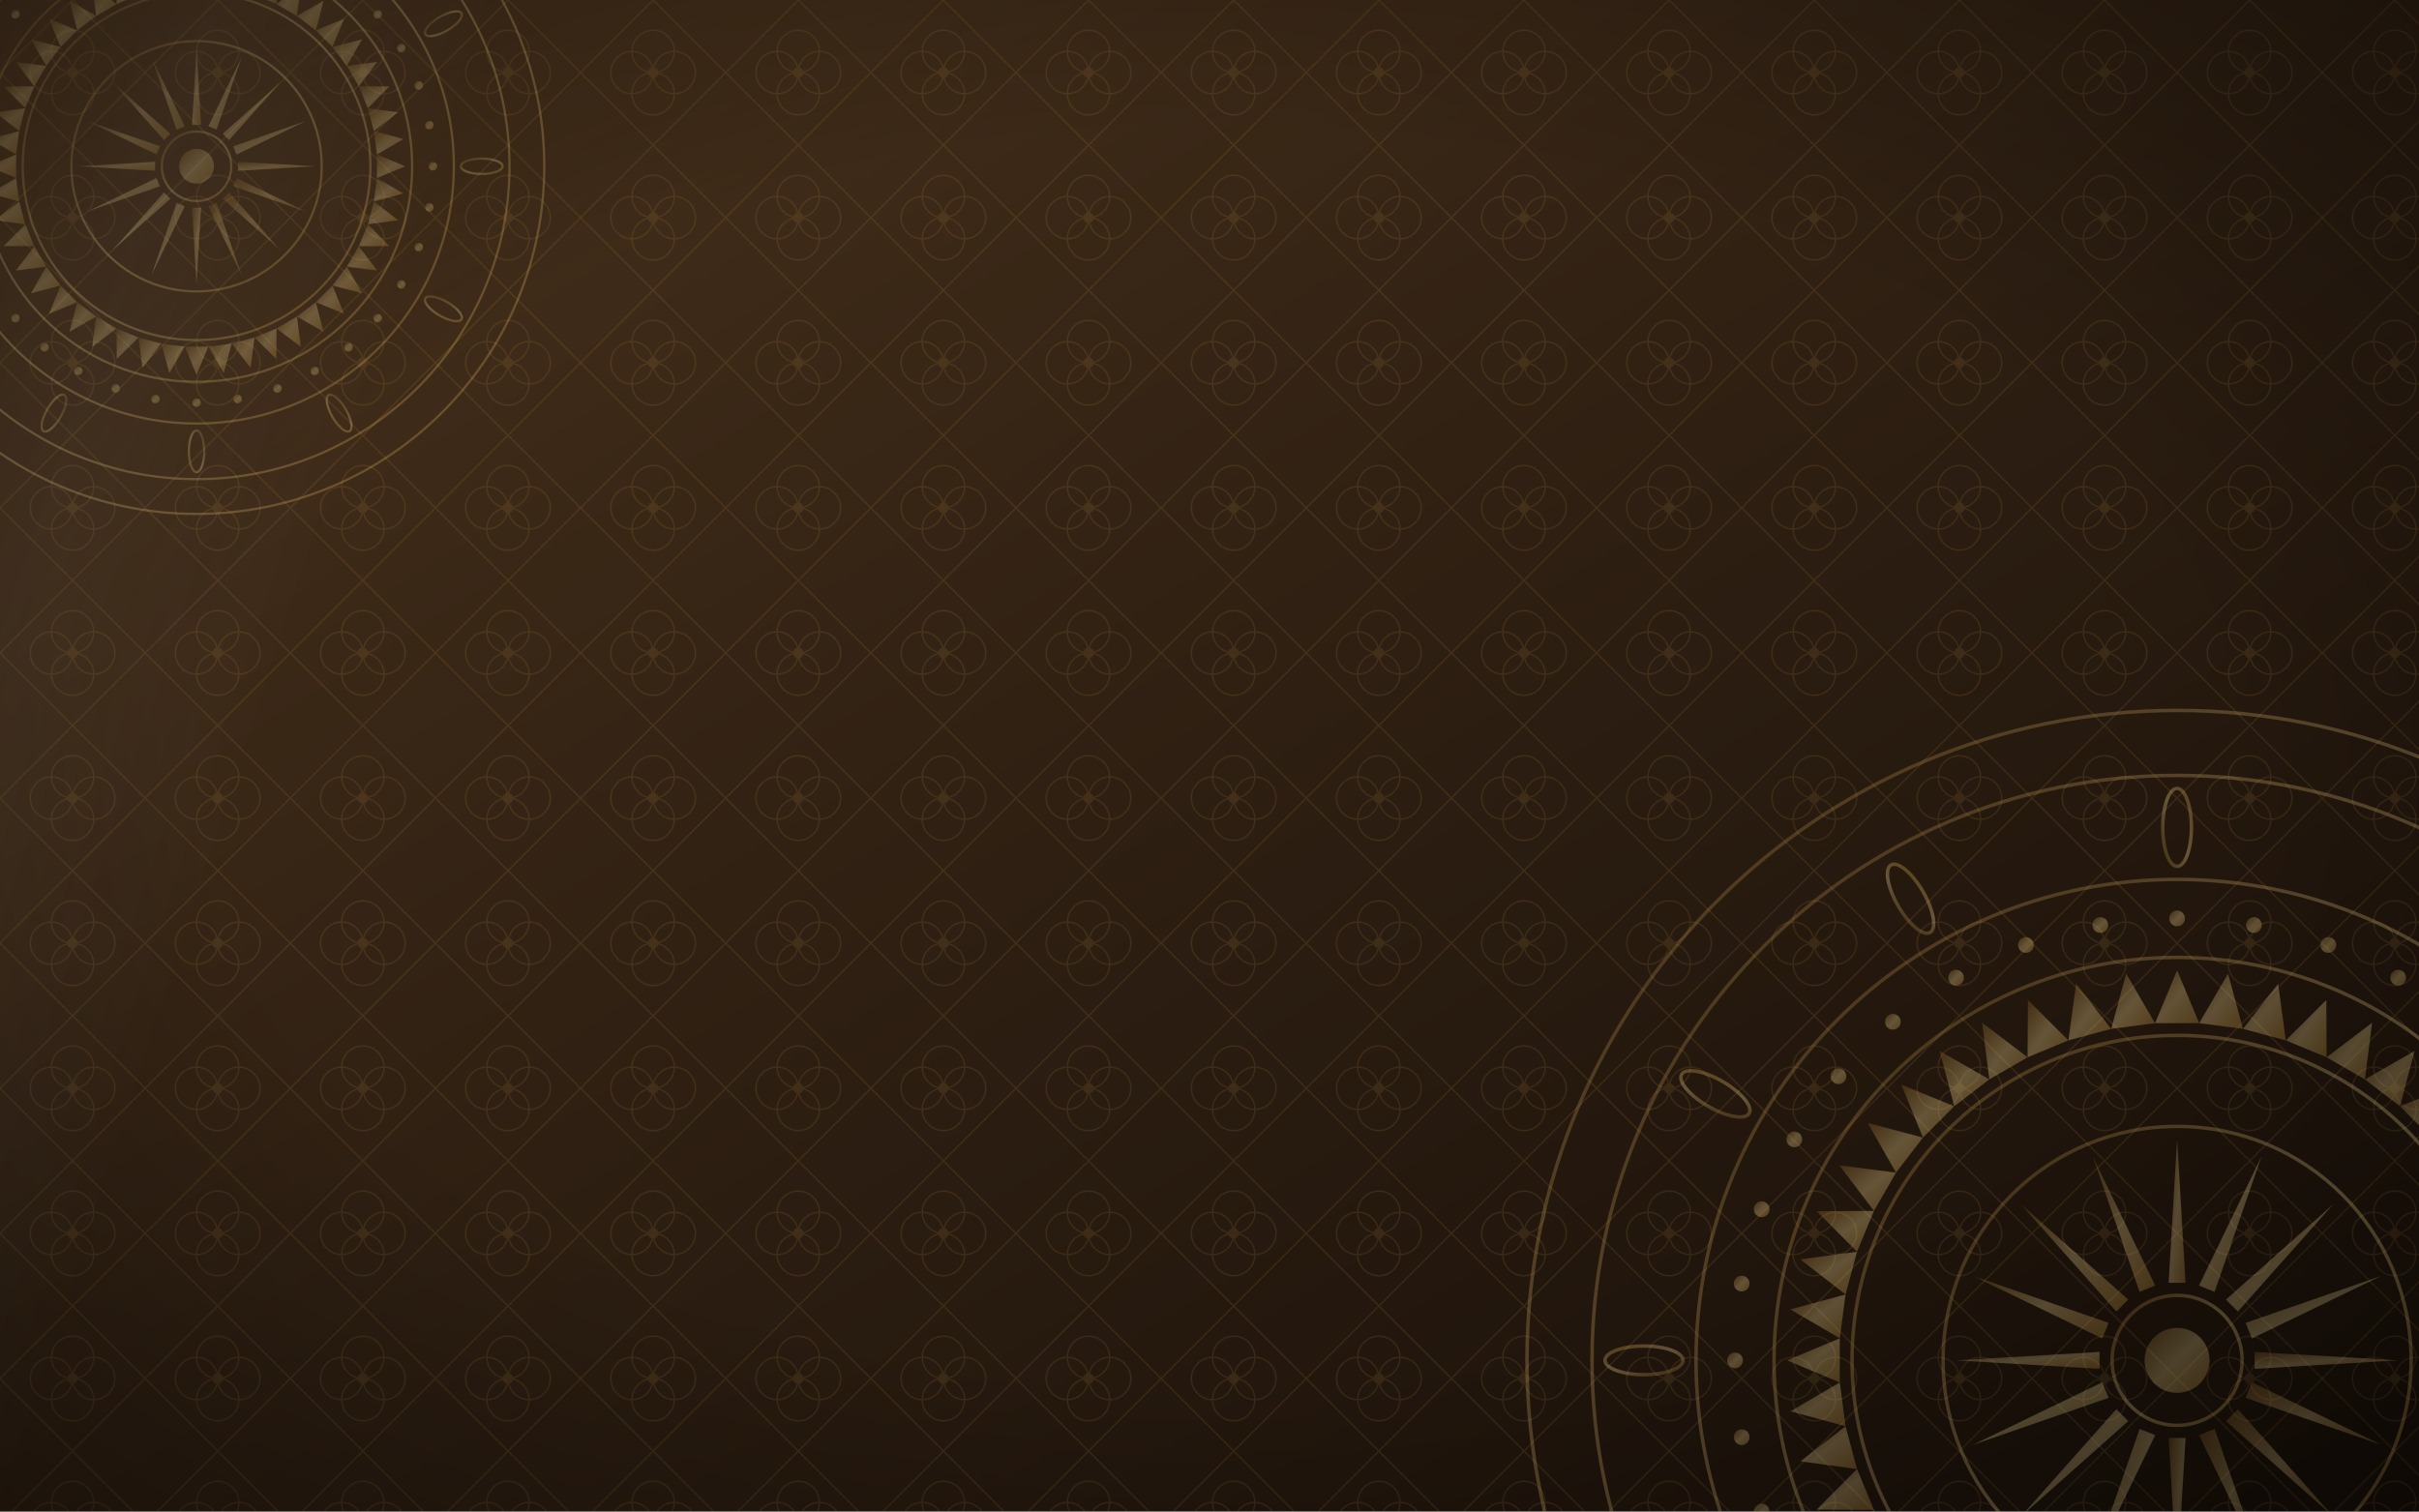
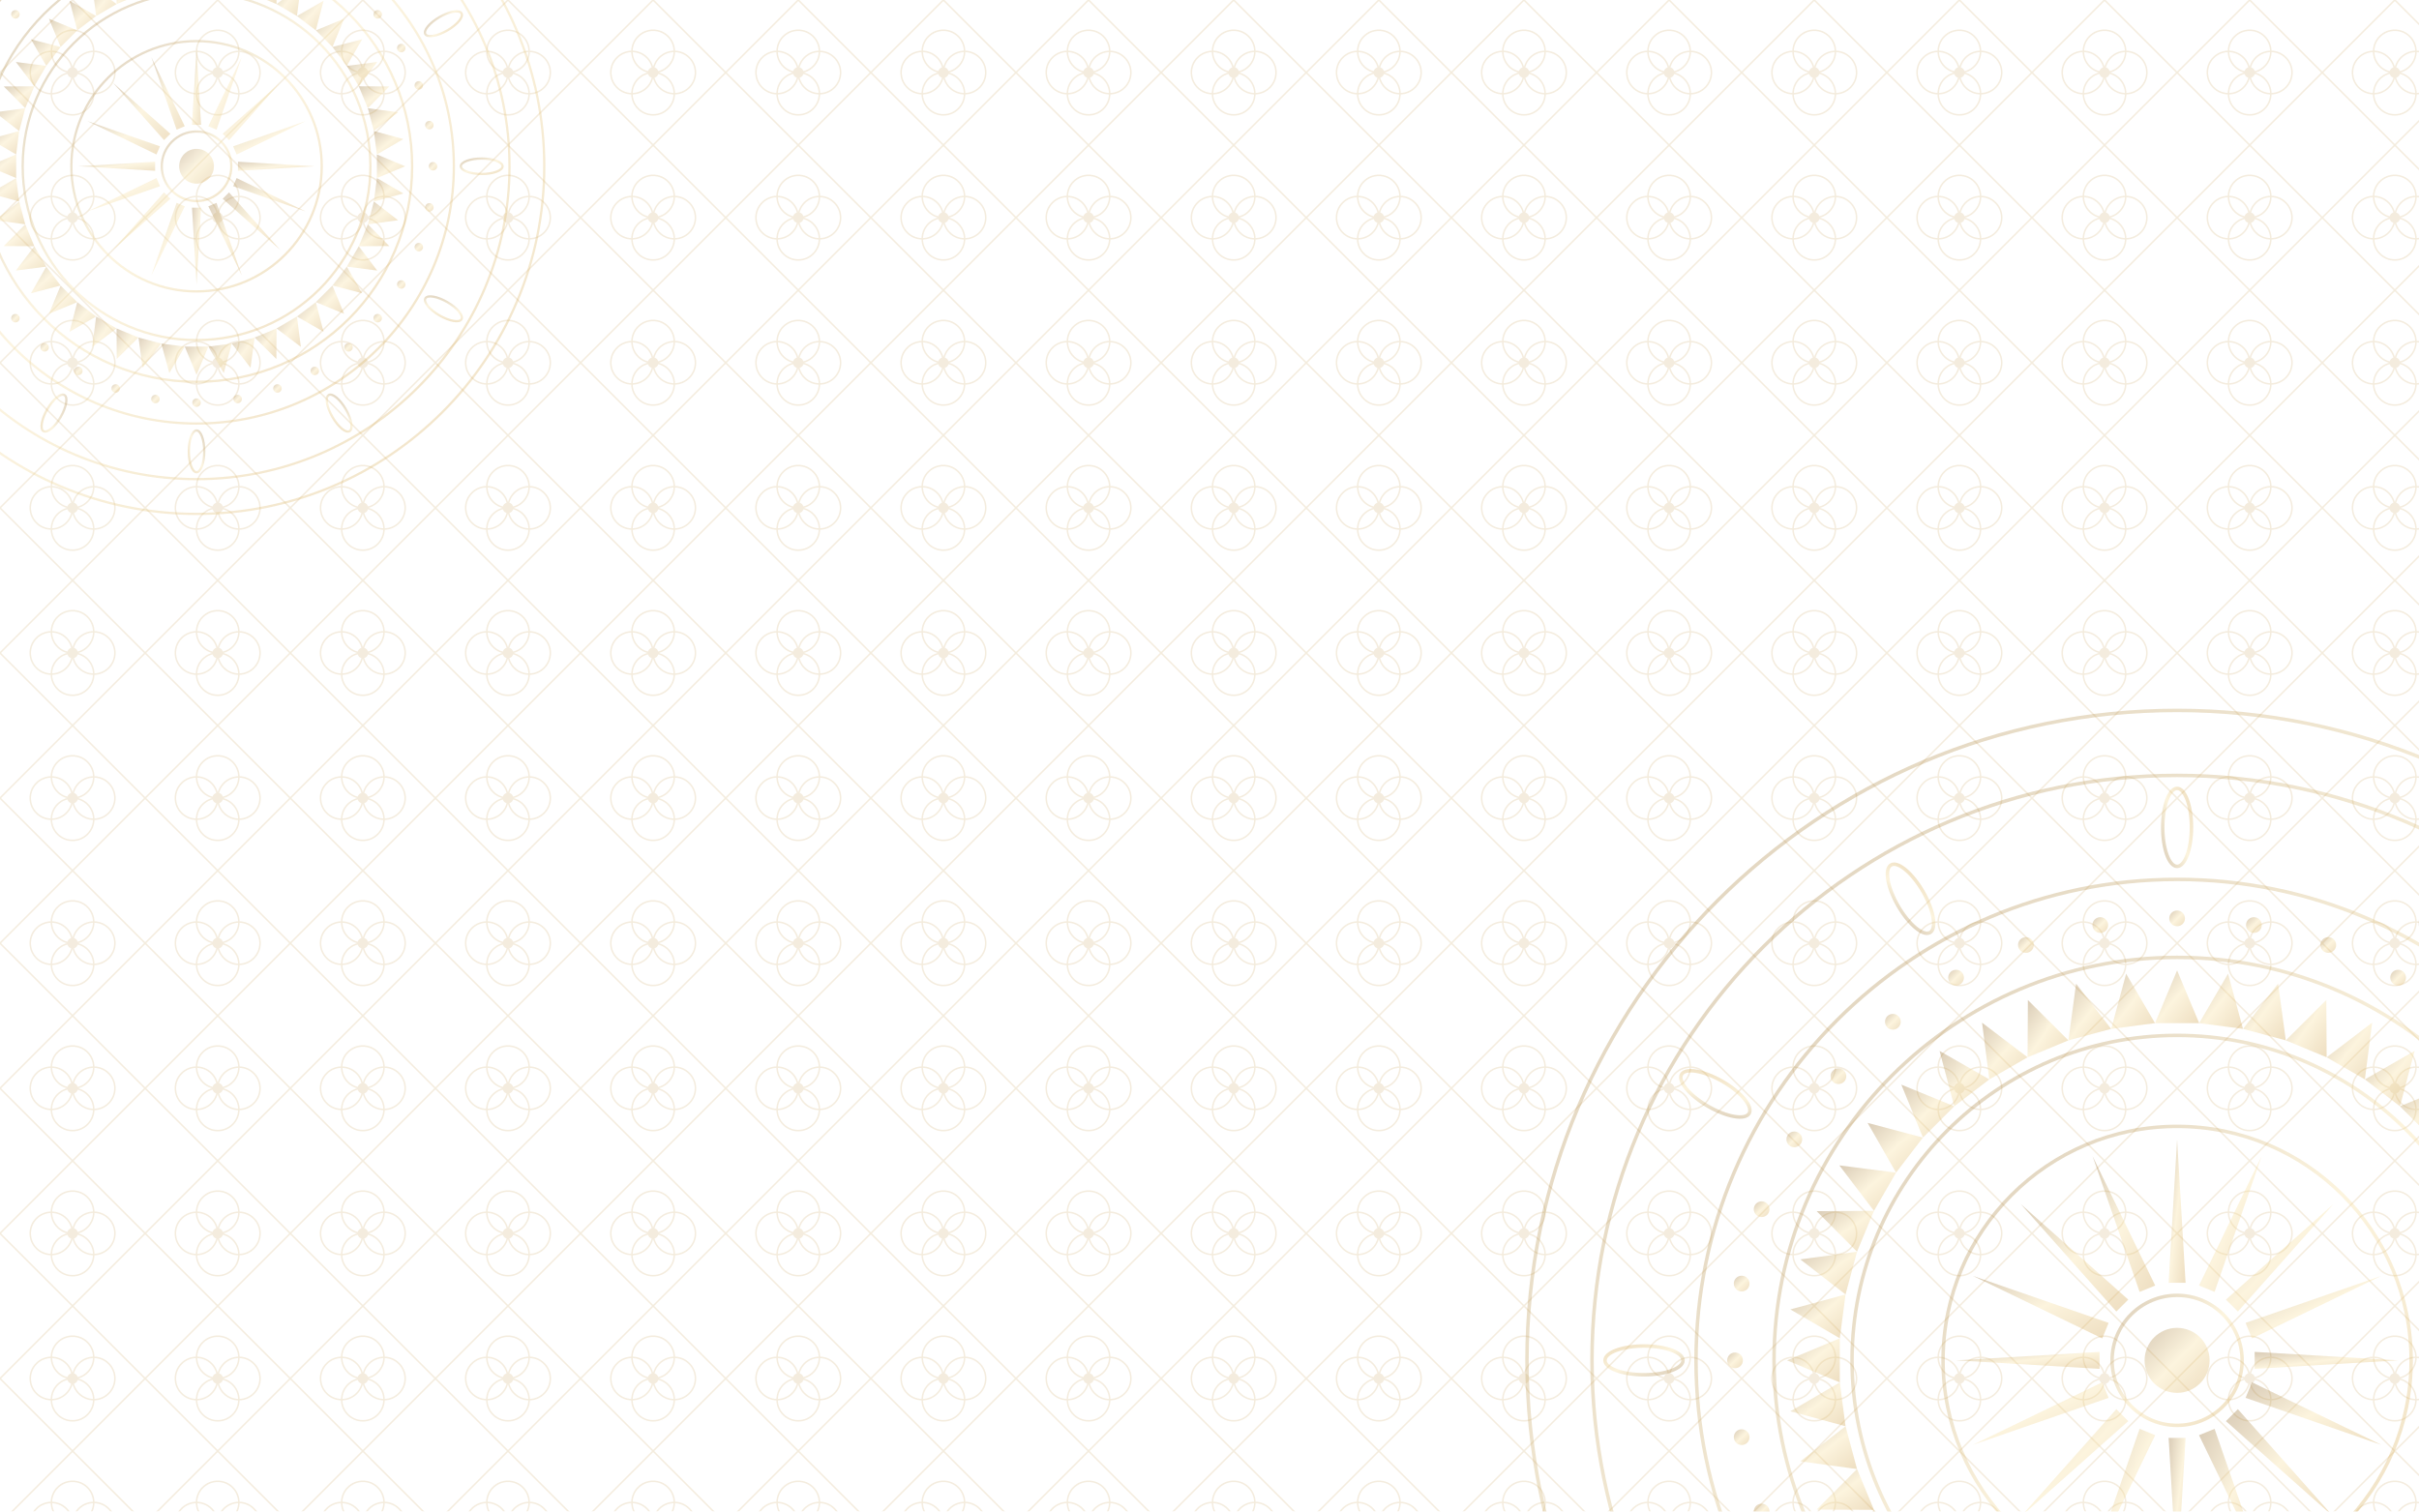
<svg xmlns="http://www.w3.org/2000/svg" viewBox="0 0 1600 1000" preserveAspectRatio="xMidYMid slice">
  <defs>
    <linearGradient id="bg" x1="0" y1="0" x2="1" y2="1">
      <stop offset="0" stop-color="#4A331D" />
      <stop offset="0.5" stop-color="#2E1F12" />
      <stop offset="1" stop-color="#160E08" />
    </linearGradient>
    <linearGradient id="g1" x1="0" y1="0" x2="1" y2="1">
      <stop offset="0" stop-color="#8A5F1D" />
      <stop offset=".5" stop-color="#F6DC96" />
      <stop offset="1" stop-color="#C9973A" />
    </linearGradient>
    <radialGradient id="glow">
      <stop offset="0" stop-color="#C9973A" stop-opacity=".55" />
      <stop offset="1" stop-color="#C9973A" stop-opacity="0" />
    </radialGradient>
    <radialGradient id="glow2">
      <stop offset="0" stop-color="#E7CA62" stop-opacity=".45" />
      <stop offset="1" stop-color="#E7CA62" stop-opacity="0" />
    </radialGradient>
    <radialGradient id="spark">
      <stop offset="0" stop-color="#FFFFFF" stop-opacity=".95" />
      <stop offset=".35" stop-color="#F6DC96" stop-opacity=".6" />
      <stop offset="1" stop-color="#F6DC96" stop-opacity="0" />
    </radialGradient>
    <radialGradient id="vig" cx=".5" cy=".5" r=".75">
      <stop offset=".55" stop-color="#000" stop-opacity="0" />
      <stop offset="1" stop-color="#000" stop-opacity="0.45" />
    </radialGradient>
    <linearGradient id="sheen" x1="0" y1="0" x2="1" y2="0">
      <stop offset="0" stop-color="#FFFFFF" stop-opacity="0" />
      <stop offset=".5" stop-color="#FFFFFF" stop-opacity=".9" />
      <stop offset="1" stop-color="#FFFFFF" stop-opacity="0" />
    </linearGradient>
    <pattern id="p-damask" width="96" height="96" patternUnits="userSpaceOnUse">
-       <g fill="none" stroke="#D9A94E" stroke-width="1">
+       <g fill="none" stroke="#B8862B" stroke-width="1">
        <circle cx="48" cy="34" r="14" />
        <circle cx="48" cy="62" r="14" />
        <circle cx="34" cy="48" r="14" />
        <circle cx="62" cy="48" r="14" />
        <path d="M48 0L96 48L48 96L0 48Z" />
-         <circle cx="48" cy="48" r="3" fill="#D9A94E" />
+         <circle cx="48" cy="48" r="3" fill="#B8862B" />
      </g>
    </pattern>
  </defs>
  <style>.fb{transform-box:fill-box;transform-origin:center}
.ob{transform-box:fill-box;transform-origin:center bottom}
.ot{transform-box:fill-box;transform-origin:center top}
.spin{animation:spin 300s linear infinite}
.spinr{animation:spinr 300s linear infinite}
.glint{animation:glint 12s ease-in-out infinite}
.pulse{animation:pulse 6s ease-in-out infinite}
.tw{opacity:0;animation:tw 5s ease-in-out infinite}
.rise{opacity:0;animation:rise 20s linear infinite}
.riseFar{opacity:0;animation:riseFar 24s linear infinite}
.balloon{animation:balloon 26s linear infinite}
.fall{animation:fall 18s linear infinite}
.spinp{animation:spin 6s linear infinite}
.sway{animation:sway 7s ease-in-out infinite}
.bob{animation:bob 4s ease-in-out infinite}
.floatA{animation:floatA 28s ease-in-out infinite}
.floatB{animation:floatB 34s ease-in-out infinite}
.drift{animation:drift 90s linear infinite}
.sand{opacity:0;animation:sand 14s linear infinite}
.wave{animation:wave 14s linear infinite}
.grow{animation:grow 5s ease-in-out infinite}
.flick{animation:flick 7s steps(1) infinite}
.ripple{opacity:0;animation:ripple 4s ease-out infinite}
.comet{fill:none;stroke-linecap:round;stroke-dasharray:24 1976;animation:comet 6s linear infinite}
.shoot{fill:none;stroke-linecap:round;stroke-dasharray:90 3000;animation:shoot 9s ease-in infinite}
.aurA{animation:aurA 16s ease-in-out infinite}
.aurB{animation:aurB 21s ease-in-out infinite}
.sweep{animation:sweep 22s ease-in-out infinite}
.firefly{opacity:0;animation:firefly 9s ease-in-out infinite}
@keyframes spin{to{transform:rotate(360deg)}}
@keyframes spinr{to{transform:rotate(-360deg)}}
@keyframes glint{0%,100%{opacity:.7}50%{opacity:1}}
@keyframes pulse{0%,100%{opacity:.55}50%{opacity:1}}
@keyframes tw{0%,100%{opacity:0;transform:scale(.6)}50%{opacity:1;transform:scale(1)}}
@keyframes rise{0%{transform:translateY(0);opacity:0}15%{opacity:.85}85%{opacity:.5}100%{transform:translateY(-620px);opacity:0}}
@keyframes riseFar{0%{transform:translateY(0);opacity:0}10%{opacity:.8}90%{opacity:.6}100%{transform:translateY(-1150px);opacity:0}}
@keyframes balloon{0%{transform:translate(0,0)}25%{transform:translate(18px,-300px)}50%{transform:translate(-12px,-600px)}75%{transform:translate(14px,-900px)}100%{transform:translate(0,-1250px)}}
@keyframes fall{0%{transform:translate(0,0)}25%{transform:translate(45px,280px)}50%{transform:translate(-25px,560px)}75%{transform:translate(40px,840px)}100%{transform:translate(10px,1120px)}}
@keyframes sway{0%,100%{transform:rotate(-2.5deg)}50%{transform:rotate(2.5deg)}}
@keyframes bob{0%,100%{transform:translateY(0)}50%{transform:translateY(-10px)}}
@keyframes floatA{0%,100%{transform:translate(0,0)}50%{transform:translate(220px,120px)}}
@keyframes floatB{0%,100%{transform:translate(0,0)}50%{transform:translate(-240px,-110px)}}
@keyframes drift{from{transform:translateX(0)}to{transform:translateX(2300px)}}
@keyframes sand{0%{transform:translate(0,0);opacity:0}15%{opacity:.7}85%{opacity:.4}100%{transform:translate(-420px,-40px);opacity:0}}
@keyframes wave{from{transform:translateX(0)}to{transform:translateX(-800px)}}
@keyframes grow{0%,100%{transform:scaleY(.45)}50%{transform:scaleY(1)}}
@keyframes flick{0%,100%{opacity:.95}40%{opacity:.25}55%{opacity:.95}80%{opacity:.4}}
@keyframes ripple{0%{opacity:.8;transform:scale(.3)}100%{opacity:0;transform:scale(2.4)}}
@keyframes comet{from{stroke-dashoffset:2000}to{stroke-dashoffset:0}}
@keyframes shoot{0%{stroke-dashoffset:90}12%{stroke-dashoffset:-330}100%{stroke-dashoffset:-330}}
@keyframes aurA{0%,100%{transform:translateX(0) scaleY(1);opacity:.7}50%{transform:translateX(120px) scaleY(1.15);opacity:1}}
@keyframes aurB{0%,100%{transform:translateX(0) scaleY(1.1);opacity:.85}50%{transform:translateX(-140px) scaleY(.9);opacity:.55}}
@keyframes sweep{0%{transform:translateX(-1900px)}60%,100%{transform:translateX(1900px)}}
@keyframes firefly{0%,100%{opacity:0;transform:translate(0,0)}30%{opacity:1}50%{opacity:.6;transform:translate(30px,-40px)}70%{opacity:1}}.beam{animation:beam 7s ease-in-out infinite}
.tilt{animation:tilt 9s ease-in-out infinite}
.flash{opacity:0;animation:flash 6s ease-in-out infinite}
.billow{animation:billow 9s ease-in-out infinite}
.draw{fill:none;stroke-dasharray:2000 2000;animation:draw 12s ease-in-out infinite}
.donut{fill:none;stroke-dasharray:999 999;animation:donut 10s ease-in-out infinite}
.meridian{animation:meridian 12s linear infinite}
.rain{animation:rain 9s linear infinite}
.plane{animation:plane 26s linear infinite}
.trail{animation:trail 1.6s linear infinite}
.search{animation:search 10s ease-in-out infinite}
.flap{animation:flap .9s ease-in-out infinite}
.wing{animation:wing .5s ease-in-out infinite}
.fly{animation:fly 30s linear infinite}
.flutter{animation:flutter 24s ease-in-out infinite}
.swim{animation:swim 34s linear infinite}
.tail{animation:tail 1.2s ease-in-out infinite}
.orbit{animation:spin 40s linear infinite}
.swing{animation:swing 5s ease-in-out infinite}
.gust{fill:none;stroke-dasharray:160 1840;animation:gust 7s linear infinite}
.shimmer{opacity:.2;animation:shimmer 3s ease-in-out infinite}
.walk{animation:walk 120s linear infinite}
@keyframes beam{0%,100%{opacity:.25;transform:scaleY(.82)}50%{opacity:.7;transform:scaleY(1)}}
@keyframes tilt{0%,100%{transform:rotate(-6deg) translateY(0)}50%{transform:rotate(6deg) translateY(-14px)}}
@keyframes flash{0%,70%,100%{opacity:0;transform:scale(.4)}80%{opacity:1;transform:scale(1.2)}}
@keyframes billow{0%,100%{transform:skewX(0deg) scaleX(1)}50%{transform:skewX(1.4deg) scaleX(1.03)}}
@keyframes draw{0%{stroke-dashoffset:2000;opacity:1}45%,80%{stroke-dashoffset:0;opacity:1}100%{stroke-dashoffset:0;opacity:0}}
@keyframes donut{0%,100%{stroke-dashoffset:999}50%{stroke-dashoffset:260}}
@keyframes meridian{0%{transform:scaleX(1)}25%{transform:scaleX(0)}50%{transform:scaleX(-1)}75%{transform:scaleX(0)}100%{transform:scaleX(1)}}
@keyframes rain{from{transform:translateY(0)}to{transform:translateY(1300px)}}
@keyframes plane{0%{transform:translate(0,0)}100%{transform:translate(2300px,-620px)}}
@keyframes trail{to{stroke-dashoffset:-28}}
@keyframes search{0%,100%{transform:rotate(-24deg)}50%{transform:rotate(24deg)}}
@keyframes flap{0%,100%{transform:scaleY(1)}50%{transform:scaleY(-.6)}}
@keyframes wing{0%,100%{transform:scaleX(1)}50%{transform:scaleX(.25)}}
@keyframes fly{0%{transform:translate(0,0)}100%{transform:translate(2200px,-160px)}}
@keyframes flutter{0%{transform:translate(0,0)}25%{transform:translate(380px,-120px)}50%{transform:translate(760px,40px)}75%{transform:translate(1140px,-90px)}100%{transform:translate(1900px,10px)}}
@keyframes swim{0%{transform:translate(0,0)}50%{transform:translate(1100px,-40px)}100%{transform:translate(2200px,0)}}
@keyframes tail{0%,100%{transform:rotate(-14deg)}50%{transform:rotate(14deg)}}
@keyframes swing{0%,100%{transform:rotate(-7deg)}50%{transform:rotate(7deg)}}
@keyframes gust{from{stroke-dashoffset:2000}to{stroke-dashoffset:0}}
@keyframes shimmer{0%,100%{opacity:.15}50%{opacity:.85}}
@keyframes walk{from{transform:translateX(0)}to{transform:translateX(-2100px)}}</style>
-   <rect width="1600" height="1000" fill="url(#bg)" />
-   <rect width="1600" height="1000" fill="url(#p-damask)" opacity="0.12" />
+   <rect width="1600" height="1000" fill="url(#p-damask)" opacity="0.16" />
  <g transform="translate(1440 900)" opacity="0.32">
    <g class="glint" style="animation-delay:0s">
      <g class="spin fb" style="animation-duration:320s">
        <g stroke="url(#g1)" stroke-width="2.3" fill="none">
          <circle r="43" />
          <circle r="154.8" />
          <circle r="215" />
          <circle r="266.6" />
          <circle r="318.2" />
          <circle r="387" />
          <circle r="430" />
          <ellipse cx="352.6" cy="0" rx="25.8" ry="9.5" transform="rotate(0 352.6 0)" />
          <ellipse cx="305.4" cy="176.3" rx="25.8" ry="9.5" transform="rotate(30 305.4 176.3)" />
          <ellipse cx="176.3" cy="305.4" rx="25.8" ry="9.5" transform="rotate(60 176.3 305.4)" />
          <ellipse cx="0" cy="352.6" rx="25.8" ry="9.5" transform="rotate(90 0 352.6)" />
          <ellipse cx="-176.3" cy="305.4" rx="25.8" ry="9.5" transform="rotate(120 -176.3 305.4)" />
          <ellipse cx="-305.4" cy="176.3" rx="25.8" ry="9.5" transform="rotate(150 -305.4 176.3)" />
          <ellipse cx="-352.6" cy="0" rx="25.8" ry="9.5" transform="rotate(180 -352.6 0)" />
          <ellipse cx="-305.4" cy="-176.3" rx="25.8" ry="9.5" transform="rotate(210 -305.4 -176.3)" />
          <ellipse cx="-176.3" cy="-305.4" rx="25.8" ry="9.5" transform="rotate(240 -176.3 -305.4)" />
          <ellipse cx="0" cy="-352.6" rx="25.8" ry="9.5" transform="rotate(270 0 -352.6)" />
          <ellipse cx="176.3" cy="-305.4" rx="25.8" ry="9.5" transform="rotate(300 176.3 -305.4)" />
          <ellipse cx="305.4" cy="-176.3" rx="25.8" ry="9.5" transform="rotate(330 305.4 -176.3)" />
        </g>
        <g fill="url(#g1)">
          <polygon points="51.3,-5.6 146.2,0 51.3,5.6" />
          <polygon points="49.5,14.5 135.1,55.9 45.3,24.8" />
          <polygon points="40.2,32.3 103.4,103.4 32.3,40.2" />
          <polygon points="24.8,45.3 55.9,135.1 14.5,49.5" />
          <polygon points="5.6,51.3 0,146.2 -5.6,51.3" />
          <polygon points="-14.5,49.5 -55.9,135.1 -24.8,45.3" />
          <polygon points="-32.3,40.2 -103.4,103.4 -40.2,32.3" />
          <polygon points="-45.3,24.8 -135.1,55.9 -49.5,14.5" />
          <polygon points="-51.3,5.6 -146.2,0 -51.3,-5.6" />
          <polygon points="-49.5,-14.5 -135.1,-55.9 -45.3,-24.8" />
          <polygon points="-40.2,-32.3 -103.4,-103.4 -32.3,-40.2" />
          <polygon points="-24.8,-45.3 -55.9,-135.1 -14.5,-49.5" />
          <polygon points="-5.6,-51.3 0,-146.2 5.6,-51.3" />
          <polygon points="14.5,-49.5 55.9,-135.1 24.8,-45.3" />
          <polygon points="32.3,-40.2 103.4,-103.4 40.2,-32.3" />
          <polygon points="45.3,-24.8 135.1,-55.9 49.5,-14.5" />
          <polygon points="223.1,-14.6 258,0 223.1,14.6" />
          <polygon points="223.1,14.6 255.8,33.7 219.3,43.6" />
          <polygon points="219.3,43.6 249.2,66.8 211.7,71.9" />
          <polygon points="211.7,71.9 238.4,98.7 200.5,98.9" />
          <polygon points="200.5,98.9 223.4,129 185.9,124.2" />
          <polygon points="185.9,124.2 204.7,157.1 168.1,147.4" />
          <polygon points="168.1,147.4 182.4,182.4 147.4,168.1" />
          <polygon points="147.4,168.1 157.1,204.7 124.2,185.9" />
          <polygon points="124.2,185.9 129,223.4 98.9,200.5" />
          <polygon points="98.9,200.5 98.7,238.4 71.9,211.7" />
          <polygon points="71.9,211.7 66.8,249.2 43.6,219.3" />
          <polygon points="43.6,219.3 33.7,255.8 14.6,223.1" />
          <polygon points="14.6,223.1 0,258 -14.6,223.1" />
          <polygon points="-14.6,223.1 -33.7,255.8 -43.6,219.3" />
          <polygon points="-43.6,219.3 -66.8,249.2 -71.9,211.7" />
          <polygon points="-71.9,211.7 -98.7,238.4 -98.9,200.5" />
          <polygon points="-98.9,200.5 -129,223.4 -124.2,185.9" />
          <polygon points="-124.2,185.9 -157.1,204.7 -147.4,168.1" />
          <polygon points="-147.4,168.1 -182.4,182.4 -168.1,147.4" />
          <polygon points="-168.1,147.4 -204.7,157.1 -185.9,124.2" />
          <polygon points="-185.9,124.2 -223.4,129 -200.5,98.9" />
          <polygon points="-200.5,98.9 -238.4,98.7 -211.7,71.9" />
          <polygon points="-211.7,71.9 -249.2,66.8 -219.3,43.6" />
          <polygon points="-219.3,43.6 -255.8,33.7 -223.1,14.6" />
          <polygon points="-223.1,14.6 -258,0 -223.1,-14.6" />
          <polygon points="-223.1,-14.6 -255.8,-33.7 -219.3,-43.6" />
          <polygon points="-219.3,-43.6 -249.2,-66.8 -211.7,-71.9" />
          <polygon points="-211.7,-71.9 -238.4,-98.7 -200.5,-98.9" />
          <polygon points="-200.5,-98.9 -223.4,-129 -185.9,-124.2" />
          <polygon points="-185.9,-124.2 -204.7,-157.1 -168.1,-147.4" />
          <polygon points="-168.1,-147.4 -182.4,-182.4 -147.4,-168.1" />
          <polygon points="-147.4,-168.1 -157.1,-204.7 -124.2,-185.9" />
          <polygon points="-124.2,-185.9 -129,-223.4 -98.9,-200.5" />
          <polygon points="-98.9,-200.5 -98.7,-238.4 -71.9,-211.7" />
          <polygon points="-71.9,-211.7 -66.8,-249.2 -43.6,-219.3" />
          <polygon points="-43.6,-219.3 -33.7,-255.8 -14.6,-223.1" />
          <polygon points="-14.6,-223.1 0,-258 14.6,-223.1" />
          <polygon points="14.6,-223.1 33.7,-255.8 43.6,-219.3" />
          <polygon points="43.6,-219.3 66.8,-249.2 71.9,-211.7" />
          <polygon points="71.9,-211.7 98.7,-238.4 98.9,-200.5" />
          <polygon points="98.9,-200.5 129,-223.4 124.2,-185.9" />
          <polygon points="124.2,-185.9 157.1,-204.7 147.4,-168.1" />
          <polygon points="147.4,-168.1 182.4,-182.4 168.1,-147.4" />
          <polygon points="168.1,-147.4 204.7,-157.1 185.9,-124.2" />
          <polygon points="185.9,-124.2 223.4,-129 200.5,-98.9" />
          <polygon points="200.5,-98.9 238.4,-98.7 211.7,-71.9" />
          <polygon points="211.7,-71.9 249.2,-66.8 219.3,-43.6" />
          <polygon points="219.3,-43.6 255.8,-33.7 223.1,-14.6" />
          <circle cx="292.4" cy="0" r="5.2" />
          <circle cx="288" cy="50.8" r="5.2" />
          <circle cx="274.8" cy="100" r="5.2" />
          <circle cx="253.2" cy="146.2" r="5.2" />
          <circle cx="224" cy="188" r="5.2" />
          <circle cx="188" cy="224" r="5.2" />
          <circle cx="146.2" cy="253.2" r="5.2" />
          <circle cx="100" cy="274.8" r="5.2" />
          <circle cx="50.8" cy="288" r="5.2" />
          <circle cx="0" cy="292.4" r="5.2" />
          <circle cx="-50.8" cy="288" r="5.2" />
          <circle cx="-100" cy="274.8" r="5.2" />
          <circle cx="-146.2" cy="253.2" r="5.2" />
          <circle cx="-188" cy="224" r="5.2" />
          <circle cx="-224" cy="188" r="5.2" />
          <circle cx="-253.2" cy="146.2" r="5.2" />
          <circle cx="-274.8" cy="100" r="5.2" />
          <circle cx="-288" cy="50.8" r="5.2" />
          <circle cx="-292.4" cy="0" r="5.2" />
          <circle cx="-288" cy="-50.8" r="5.2" />
          <circle cx="-274.8" cy="-100" r="5.2" />
          <circle cx="-253.2" cy="-146.2" r="5.2" />
          <circle cx="-224" cy="-188" r="5.2" />
          <circle cx="-188" cy="-224" r="5.2" />
          <circle cx="-146.2" cy="-253.2" r="5.2" />
          <circle cx="-100" cy="-274.8" r="5.2" />
          <circle cx="-50.8" cy="-288" r="5.2" />
          <circle cx="0" cy="-292.4" r="5.2" />
          <circle cx="50.8" cy="-288" r="5.2" />
          <circle cx="100" cy="-274.8" r="5.2" />
          <circle cx="146.2" cy="-253.2" r="5.2" />
          <circle cx="188" cy="-224" r="5.2" />
          <circle cx="224" cy="-188" r="5.2" />
          <circle cx="253.2" cy="-146.2" r="5.2" />
          <circle cx="274.8" cy="-100" r="5.2" />
          <circle cx="288" cy="-50.8" r="5.2" />
        </g>
        <circle r="21.5" fill="url(#g1)" />
      </g>
    </g>
  </g>
  <g transform="translate(130 110)" opacity="0.3">
    <g class="glint" style="animation-delay:-5s">
      <g class="spinr fb" style="animation-duration:220s">
        <g stroke="url(#g1)" stroke-width="1.5" fill="none">
          <circle r="23" />
          <circle r="82.8" />
          <circle r="115" />
          <circle r="142.6" />
          <circle r="170.2" />
          <circle r="207" />
          <circle r="230" />
          <ellipse cx="188.6" cy="0" rx="13.8" ry="5.1" transform="rotate(0 188.6 0)" />
          <ellipse cx="163.3" cy="94.3" rx="13.8" ry="5.1" transform="rotate(30 163.3 94.3)" />
          <ellipse cx="94.3" cy="163.3" rx="13.8" ry="5.1" transform="rotate(60 94.3 163.3)" />
          <ellipse cx="0" cy="188.6" rx="13.8" ry="5.1" transform="rotate(90 0 188.6)" />
          <ellipse cx="-94.3" cy="163.3" rx="13.8" ry="5.1" transform="rotate(120 -94.3 163.3)" />
          <ellipse cx="-163.3" cy="94.3" rx="13.8" ry="5.1" transform="rotate(150 -163.3 94.3)" />
          <ellipse cx="-188.6" cy="0" rx="13.8" ry="5.1" transform="rotate(180 -188.6 0)" />
          <ellipse cx="-163.3" cy="-94.3" rx="13.8" ry="5.1" transform="rotate(210 -163.3 -94.3)" />
          <ellipse cx="-94.3" cy="-163.3" rx="13.8" ry="5.1" transform="rotate(240 -94.3 -163.3)" />
          <ellipse cx="0" cy="-188.6" rx="13.8" ry="5.1" transform="rotate(270 0 -188.6)" />
          <ellipse cx="94.3" cy="-163.3" rx="13.8" ry="5.1" transform="rotate(300 94.3 -163.3)" />
          <ellipse cx="163.3" cy="-94.3" rx="13.8" ry="5.1" transform="rotate(330 163.3 -94.3)" />
        </g>
        <g fill="url(#g1)">
          <polygon points="27.4,-3 78.2,0 27.4,3" />
          <polygon points="26.5,7.8 72.2,29.9 24.2,13.2" />
          <polygon points="21.5,17.3 55.3,55.3 17.3,21.5" />
          <polygon points="13.2,24.2 29.9,72.2 7.8,26.5" />
          <polygon points="3,27.4 0,78.2 -3,27.4" />
          <polygon points="-7.8,26.5 -29.9,72.2 -13.2,24.2" />
          <polygon points="-17.3,21.5 -55.3,55.3 -21.5,17.3" />
          <polygon points="-24.2,13.2 -72.2,29.9 -26.5,7.8" />
          <polygon points="-27.4,3 -78.2,0 -27.4,-3" />
          <polygon points="-26.5,-7.8 -72.2,-29.9 -24.2,-13.2" />
          <polygon points="-21.5,-17.3 -55.3,-55.3 -17.3,-21.5" />
          <polygon points="-13.2,-24.2 -29.9,-72.2 -7.8,-26.5" />
          <polygon points="-3,-27.4 0,-78.2 3,-27.4" />
          <polygon points="7.8,-26.5 29.9,-72.2 13.2,-24.2" />
          <polygon points="17.3,-21.5 55.3,-55.3 21.5,-17.3" />
          <polygon points="24.2,-13.2 72.2,-29.9 26.5,-7.8" />
          <polygon points="119.3,-7.8 138,0 119.3,7.8" />
          <polygon points="119.3,7.8 136.8,18 117.3,23.3" />
          <polygon points="117.3,23.3 133.3,35.7 113.3,38.4" />
          <polygon points="113.3,38.4 127.5,52.8 107.3,52.9" />
          <polygon points="107.3,52.9 119.5,69 99.4,66.4" />
          <polygon points="99.4,66.4 109.5,84 89.9,78.9" />
          <polygon points="89.9,78.9 97.6,97.6 78.9,89.9" />
          <polygon points="78.9,89.9 84,109.5 66.4,99.4" />
          <polygon points="66.4,99.4 69,119.5 52.9,107.3" />
          <polygon points="52.9,107.3 52.8,127.5 38.4,113.3" />
          <polygon points="38.4,113.3 35.7,133.3 23.3,117.3" />
          <polygon points="23.3,117.3 18,136.8 7.8,119.3" />
          <polygon points="7.8,119.3 0,138 -7.8,119.3" />
          <polygon points="-7.8,119.3 -18,136.8 -23.3,117.3" />
          <polygon points="-23.3,117.3 -35.7,133.3 -38.4,113.3" />
          <polygon points="-38.4,113.3 -52.8,127.5 -52.9,107.3" />
          <polygon points="-52.9,107.3 -69,119.5 -66.4,99.4" />
          <polygon points="-66.4,99.4 -84,109.5 -78.9,89.9" />
          <polygon points="-78.9,89.9 -97.6,97.6 -89.9,78.9" />
          <polygon points="-89.9,78.9 -109.5,84 -99.4,66.4" />
          <polygon points="-99.4,66.4 -119.5,69 -107.3,52.9" />
          <polygon points="-107.3,52.9 -127.5,52.8 -113.3,38.4" />
          <polygon points="-113.3,38.4 -133.3,35.7 -117.3,23.3" />
          <polygon points="-117.3,23.3 -136.8,18 -119.3,7.8" />
          <polygon points="-119.3,7.8 -138,0 -119.3,-7.8" />
          <polygon points="-119.3,-7.8 -136.8,-18 -117.3,-23.3" />
          <polygon points="-117.3,-23.3 -133.3,-35.7 -113.3,-38.4" />
          <polygon points="-113.3,-38.4 -127.5,-52.8 -107.3,-52.9" />
          <polygon points="-107.3,-52.9 -119.5,-69 -99.4,-66.4" />
          <polygon points="-99.4,-66.4 -109.5,-84 -89.9,-78.9" />
          <polygon points="-89.9,-78.9 -97.6,-97.6 -78.9,-89.9" />
          <polygon points="-78.9,-89.9 -84,-109.5 -66.4,-99.4" />
          <polygon points="-66.4,-99.4 -69,-119.5 -52.9,-107.3" />
          <polygon points="-52.9,-107.3 -52.8,-127.5 -38.4,-113.3" />
          <polygon points="-38.4,-113.3 -35.7,-133.3 -23.3,-117.3" />
          <polygon points="-23.3,-117.3 -18,-136.8 -7.8,-119.3" />
          <polygon points="-7.8,-119.3 0,-138 7.8,-119.3" />
          <polygon points="7.8,-119.3 18,-136.8 23.3,-117.3" />
          <polygon points="23.3,-117.3 35.7,-133.3 38.4,-113.3" />
          <polygon points="38.4,-113.3 52.8,-127.5 52.9,-107.3" />
          <polygon points="52.9,-107.3 69,-119.5 66.4,-99.4" />
          <polygon points="66.4,-99.4 84,-109.5 78.9,-89.9" />
          <polygon points="78.9,-89.9 97.6,-97.6 89.9,-78.9" />
          <polygon points="89.9,-78.9 109.5,-84 99.4,-66.4" />
          <polygon points="99.4,-66.4 119.5,-69 107.3,-52.9" />
          <polygon points="107.3,-52.9 127.5,-52.8 113.3,-38.4" />
          <polygon points="113.3,-38.4 133.3,-35.7 117.3,-23.3" />
          <polygon points="117.3,-23.3 136.8,-18 119.3,-7.8" />
          <circle cx="156.4" cy="0" r="2.8" />
          <circle cx="154" cy="27.2" r="2.8" />
          <circle cx="147" cy="53.5" r="2.8" />
          <circle cx="135.4" cy="78.2" r="2.8" />
          <circle cx="119.8" cy="100.5" r="2.8" />
          <circle cx="100.5" cy="119.8" r="2.8" />
          <circle cx="78.2" cy="135.4" r="2.8" />
          <circle cx="53.5" cy="147" r="2.8" />
          <circle cx="27.2" cy="154" r="2.8" />
          <circle cx="0" cy="156.4" r="2.8" />
          <circle cx="-27.2" cy="154" r="2.8" />
          <circle cx="-53.5" cy="147" r="2.8" />
          <circle cx="-78.2" cy="135.4" r="2.8" />
          <circle cx="-100.5" cy="119.8" r="2.8" />
          <circle cx="-119.8" cy="100.5" r="2.8" />
          <circle cx="-135.4" cy="78.2" r="2.8" />
          <circle cx="-147" cy="53.5" r="2.8" />
          <circle cx="-154" cy="27.2" r="2.8" />
          <circle cx="-156.4" cy="0" r="2.8" />
          <circle cx="-154" cy="-27.2" r="2.8" />
          <circle cx="-147" cy="-53.5" r="2.8" />
          <circle cx="-135.4" cy="-78.2" r="2.8" />
          <circle cx="-119.8" cy="-100.5" r="2.8" />
          <circle cx="-100.5" cy="-119.8" r="2.8" />
          <circle cx="-78.2" cy="-135.4" r="2.8" />
          <circle cx="-53.5" cy="-147" r="2.8" />
          <circle cx="-27.2" cy="-154" r="2.8" />
          <circle cx="0" cy="-156.4" r="2.8" />
          <circle cx="27.2" cy="-154" r="2.8" />
          <circle cx="53.5" cy="-147" r="2.8" />
          <circle cx="78.2" cy="-135.4" r="2.8" />
          <circle cx="100.5" cy="-119.8" r="2.8" />
          <circle cx="119.8" cy="-100.5" r="2.8" />
          <circle cx="135.4" cy="-78.2" r="2.8" />
          <circle cx="147" cy="-53.5" r="2.8" />
          <circle cx="154" cy="-27.2" r="2.8" />
        </g>
        <circle r="11.5" fill="url(#g1)" />
      </g>
    </g>
  </g>
-   <circle class="rise" cx="1523.5" cy="598.6" r="1.7" fill="#F2CF7A" style="animation-duration:20.1s;animation-delay:-10s" />
-   <circle class="rise" cx="19.3" cy="689.6" r="1.5" fill="#F2CF7A" style="animation-duration:24.5s;animation-delay:-1.2s" />
-   <circle class="rise" cx="855.8" cy="722.3" r="2.2" fill="#F2CF7A" style="animation-duration:20.6s;animation-delay:-19.3s" />
-   <circle class="rise" cx="841" cy="857.3" r="1.7" fill="#F2CF7A" style="animation-duration:14.3s;animation-delay:-4.2s" />
-   <circle class="rise" cx="1351" cy="734.3" r="2.7" fill="#F2CF7A" style="animation-duration:18.2s;animation-delay:-0.4s" />
-   <circle class="rise" cx="776.4" cy="661.3" r="2.1" fill="#F2CF7A" style="animation-duration:17.5s;animation-delay:-1.3s" />
-   <circle class="rise" cx="492.8" cy="658.7" r="3" fill="#F2CF7A" style="animation-duration:19.6s;animation-delay:-7.2s" />
-   <circle class="rise" cx="379.1" cy="960.8" r="3.2" fill="#F2CF7A" style="animation-duration:16.7s;animation-delay:-7.5s" />
-   <circle class="rise" cx="483.4" cy="941.6" r="3.3" fill="#F2CF7A" style="animation-duration:15.6s;animation-delay:-7.6s" />
-   <circle class="rise" cx="99.2" cy="947.2" r="2.4" fill="#F2CF7A" style="animation-duration:14.2s;animation-delay:-7.9s" />
-   <circle class="rise" cx="1568.8" cy="911.3" r="2.3" fill="#F2CF7A" style="animation-duration:22.6s;animation-delay:-4.6s" />
-   <circle class="rise" cx="1268" cy="919.5" r="1.4" fill="#F2CF7A" style="animation-duration:18.8s;animation-delay:-3.6s" />
-   <circle class="rise" cx="1352" cy="676.4" r="1.6" fill="#F2CF7A" style="animation-duration:15.1s;animation-delay:-1.2s" />
-   <circle class="rise" cx="659.6" cy="887.6" r="1.4" fill="#F2CF7A" style="animation-duration:21.8s;animation-delay:-1.7s" />
-   <circle class="rise" cx="170.6" cy="993.4" r="1.3" fill="#F2CF7A" style="animation-duration:21.8s;animation-delay:-8.8s" />
-   <circle class="rise" cx="503.3" cy="637.7" r="2.7" fill="#F2CF7A" style="animation-duration:27.1s;animation-delay:-5.8s" />
-   <circle class="rise" cx="213.6" cy="1037.1" r="3.3" fill="#F2CF7A" style="animation-duration:21.3s;animation-delay:-4.1s" />
-   <circle class="rise" cx="222.9" cy="770.5" r="1.8" fill="#F2CF7A" style="animation-duration:14.8s;animation-delay:-1.7s" />
-   <circle class="rise" cx="852" cy="845.5" r="3.1" fill="#F2CF7A" style="animation-duration:28.1s;animation-delay:-5.6s" />
-   <circle class="rise" cx="578.1" cy="985.9" r="3" fill="#F2CF7A" style="animation-duration:22.3s;animation-delay:-19.6s" />
-   <circle class="rise" cx="1059" cy="931.9" r="3.1" fill="#F2CF7A" style="animation-duration:29.8s;animation-delay:-27.1s" />
-   <circle class="rise" cx="81.5" cy="646.1" r="3" fill="#F2CF7A" style="animation-duration:22.1s;animation-delay:-6.9s" />
-   <circle class="rise" cx="993.5" cy="797.3" r="3" fill="#F2CF7A" style="animation-duration:14.6s;animation-delay:-0.1s" />
-   <circle class="rise" cx="767.9" cy="1009.8" r="3.1" fill="#F2CF7A" style="animation-duration:29s;animation-delay:-18.8s" />
-   <circle class="rise" cx="23.2" cy="594.8" r="2.1" fill="#F2CF7A" style="animation-duration:29s;animation-delay:-23.3s" />
-   <circle class="rise" cx="789.8" cy="970.5" r="1.7" fill="#F2CF7A" style="animation-duration:27.2s;animation-delay:-14.4s" />
-   <circle class="rise" cx="61.7" cy="719" r="2.8" fill="#F2CF7A" style="animation-duration:17.2s;animation-delay:-10.5s" />
-   <circle class="rise" cx="1314.6" cy="809.7" r="1.5" fill="#F2CF7A" style="animation-duration:14.3s;animation-delay:-4s" />
-   <circle class="rise" cx="1094.4" cy="932.5" r="1.2" fill="#F2CF7A" style="animation-duration:14.9s;animation-delay:-0.6s" />
-   <circle class="rise" cx="1198.3" cy="760.1" r="1.7" fill="#F2CF7A" style="animation-duration:17.3s;animation-delay:-12.3s" />
+   <circle class="rise" cx="1523.5" cy="598.6" r="1.7" fill="#C9973A" style="animation-duration:20.1s;animation-delay:-10s" />
+   <circle class="rise" cx="19.3" cy="689.6" r="1.5" fill="#C9973A" style="animation-duration:24.5s;animation-delay:-1.2s" />
+   <circle class="rise" cx="855.8" cy="722.3" r="2.2" fill="#C9973A" style="animation-duration:20.6s;animation-delay:-19.3s" />
+   <circle class="rise" cx="841" cy="857.3" r="1.7" fill="#C9973A" style="animation-duration:14.3s;animation-delay:-4.2s" />
+   <circle class="rise" cx="1351" cy="734.3" r="2.7" fill="#C9973A" style="animation-duration:18.2s;animation-delay:-0.4s" />
+   <circle class="rise" cx="776.4" cy="661.3" r="2.1" fill="#C9973A" style="animation-duration:17.5s;animation-delay:-1.3s" />
+   <circle class="rise" cx="492.8" cy="658.7" r="3" fill="#C9973A" style="animation-duration:19.6s;animation-delay:-7.2s" />
+   <circle class="rise" cx="379.1" cy="960.8" r="3.2" fill="#C9973A" style="animation-duration:16.7s;animation-delay:-7.5s" />
+   <circle class="rise" cx="483.4" cy="941.6" r="3.3" fill="#C9973A" style="animation-duration:15.6s;animation-delay:-7.6s" />
+   <circle class="rise" cx="99.2" cy="947.2" r="2.4" fill="#C9973A" style="animation-duration:14.2s;animation-delay:-7.9s" />
+   <circle class="rise" cx="1568.8" cy="911.3" r="2.3" fill="#C9973A" style="animation-duration:22.6s;animation-delay:-4.6s" />
+   <circle class="rise" cx="1268" cy="919.5" r="1.4" fill="#C9973A" style="animation-duration:18.8s;animation-delay:-3.6s" />
+   <circle class="rise" cx="1352" cy="676.4" r="1.6" fill="#C9973A" style="animation-duration:15.1s;animation-delay:-1.2s" />
+   <circle class="rise" cx="659.6" cy="887.6" r="1.4" fill="#C9973A" style="animation-duration:21.8s;animation-delay:-1.7s" />
+   <circle class="rise" cx="170.6" cy="993.4" r="1.3" fill="#C9973A" style="animation-duration:21.8s;animation-delay:-8.8s" />
+   <circle class="rise" cx="503.3" cy="637.7" r="2.7" fill="#C9973A" style="animation-duration:27.1s;animation-delay:-5.8s" />
+   <circle class="rise" cx="213.6" cy="1037.1" r="3.3" fill="#C9973A" style="animation-duration:21.3s;animation-delay:-4.1s" />
+   <circle class="rise" cx="222.9" cy="770.5" r="1.8" fill="#C9973A" style="animation-duration:14.8s;animation-delay:-1.7s" />
+   <circle class="rise" cx="852" cy="845.5" r="3.1" fill="#C9973A" style="animation-duration:28.1s;animation-delay:-5.6s" />
+   <circle class="rise" cx="578.1" cy="985.9" r="3" fill="#C9973A" style="animation-duration:22.3s;animation-delay:-19.6s" />
+   <circle class="rise" cx="1059" cy="931.9" r="3.1" fill="#C9973A" style="animation-duration:29.8s;animation-delay:-27.1s" />
+   <circle class="rise" cx="81.5" cy="646.1" r="3" fill="#C9973A" style="animation-duration:22.1s;animation-delay:-6.9s" />
+   <circle class="rise" cx="993.5" cy="797.3" r="3" fill="#C9973A" style="animation-duration:14.6s;animation-delay:-0.1s" />
+   <circle class="rise" cx="767.9" cy="1009.8" r="3.1" fill="#C9973A" style="animation-duration:29s;animation-delay:-18.8s" />
+   <circle class="rise" cx="23.2" cy="594.8" r="2.1" fill="#C9973A" style="animation-duration:29s;animation-delay:-23.3s" />
+   <circle class="rise" cx="789.8" cy="970.5" r="1.7" fill="#C9973A" style="animation-duration:27.2s;animation-delay:-14.4s" />
+   <circle class="rise" cx="61.7" cy="719" r="2.8" fill="#C9973A" style="animation-duration:17.2s;animation-delay:-10.5s" />
+   <circle class="rise" cx="1314.6" cy="809.7" r="1.5" fill="#C9973A" style="animation-duration:14.3s;animation-delay:-4s" />
+   <circle class="rise" cx="1094.4" cy="932.5" r="1.2" fill="#C9973A" style="animation-duration:14.9s;animation-delay:-0.6s" />
+   <circle class="rise" cx="1198.3" cy="760.1" r="1.7" fill="#C9973A" style="animation-duration:17.3s;animation-delay:-12.3s" />
  <g class="sweep" opacity="0.05">
    <rect x="-200" y="-400" width="360" height="1800" fill="url(#sheen)" transform="rotate(18 0 500)" />
  </g>
-   <rect width="1600" height="1000" fill="url(#vig)" />
</svg>
